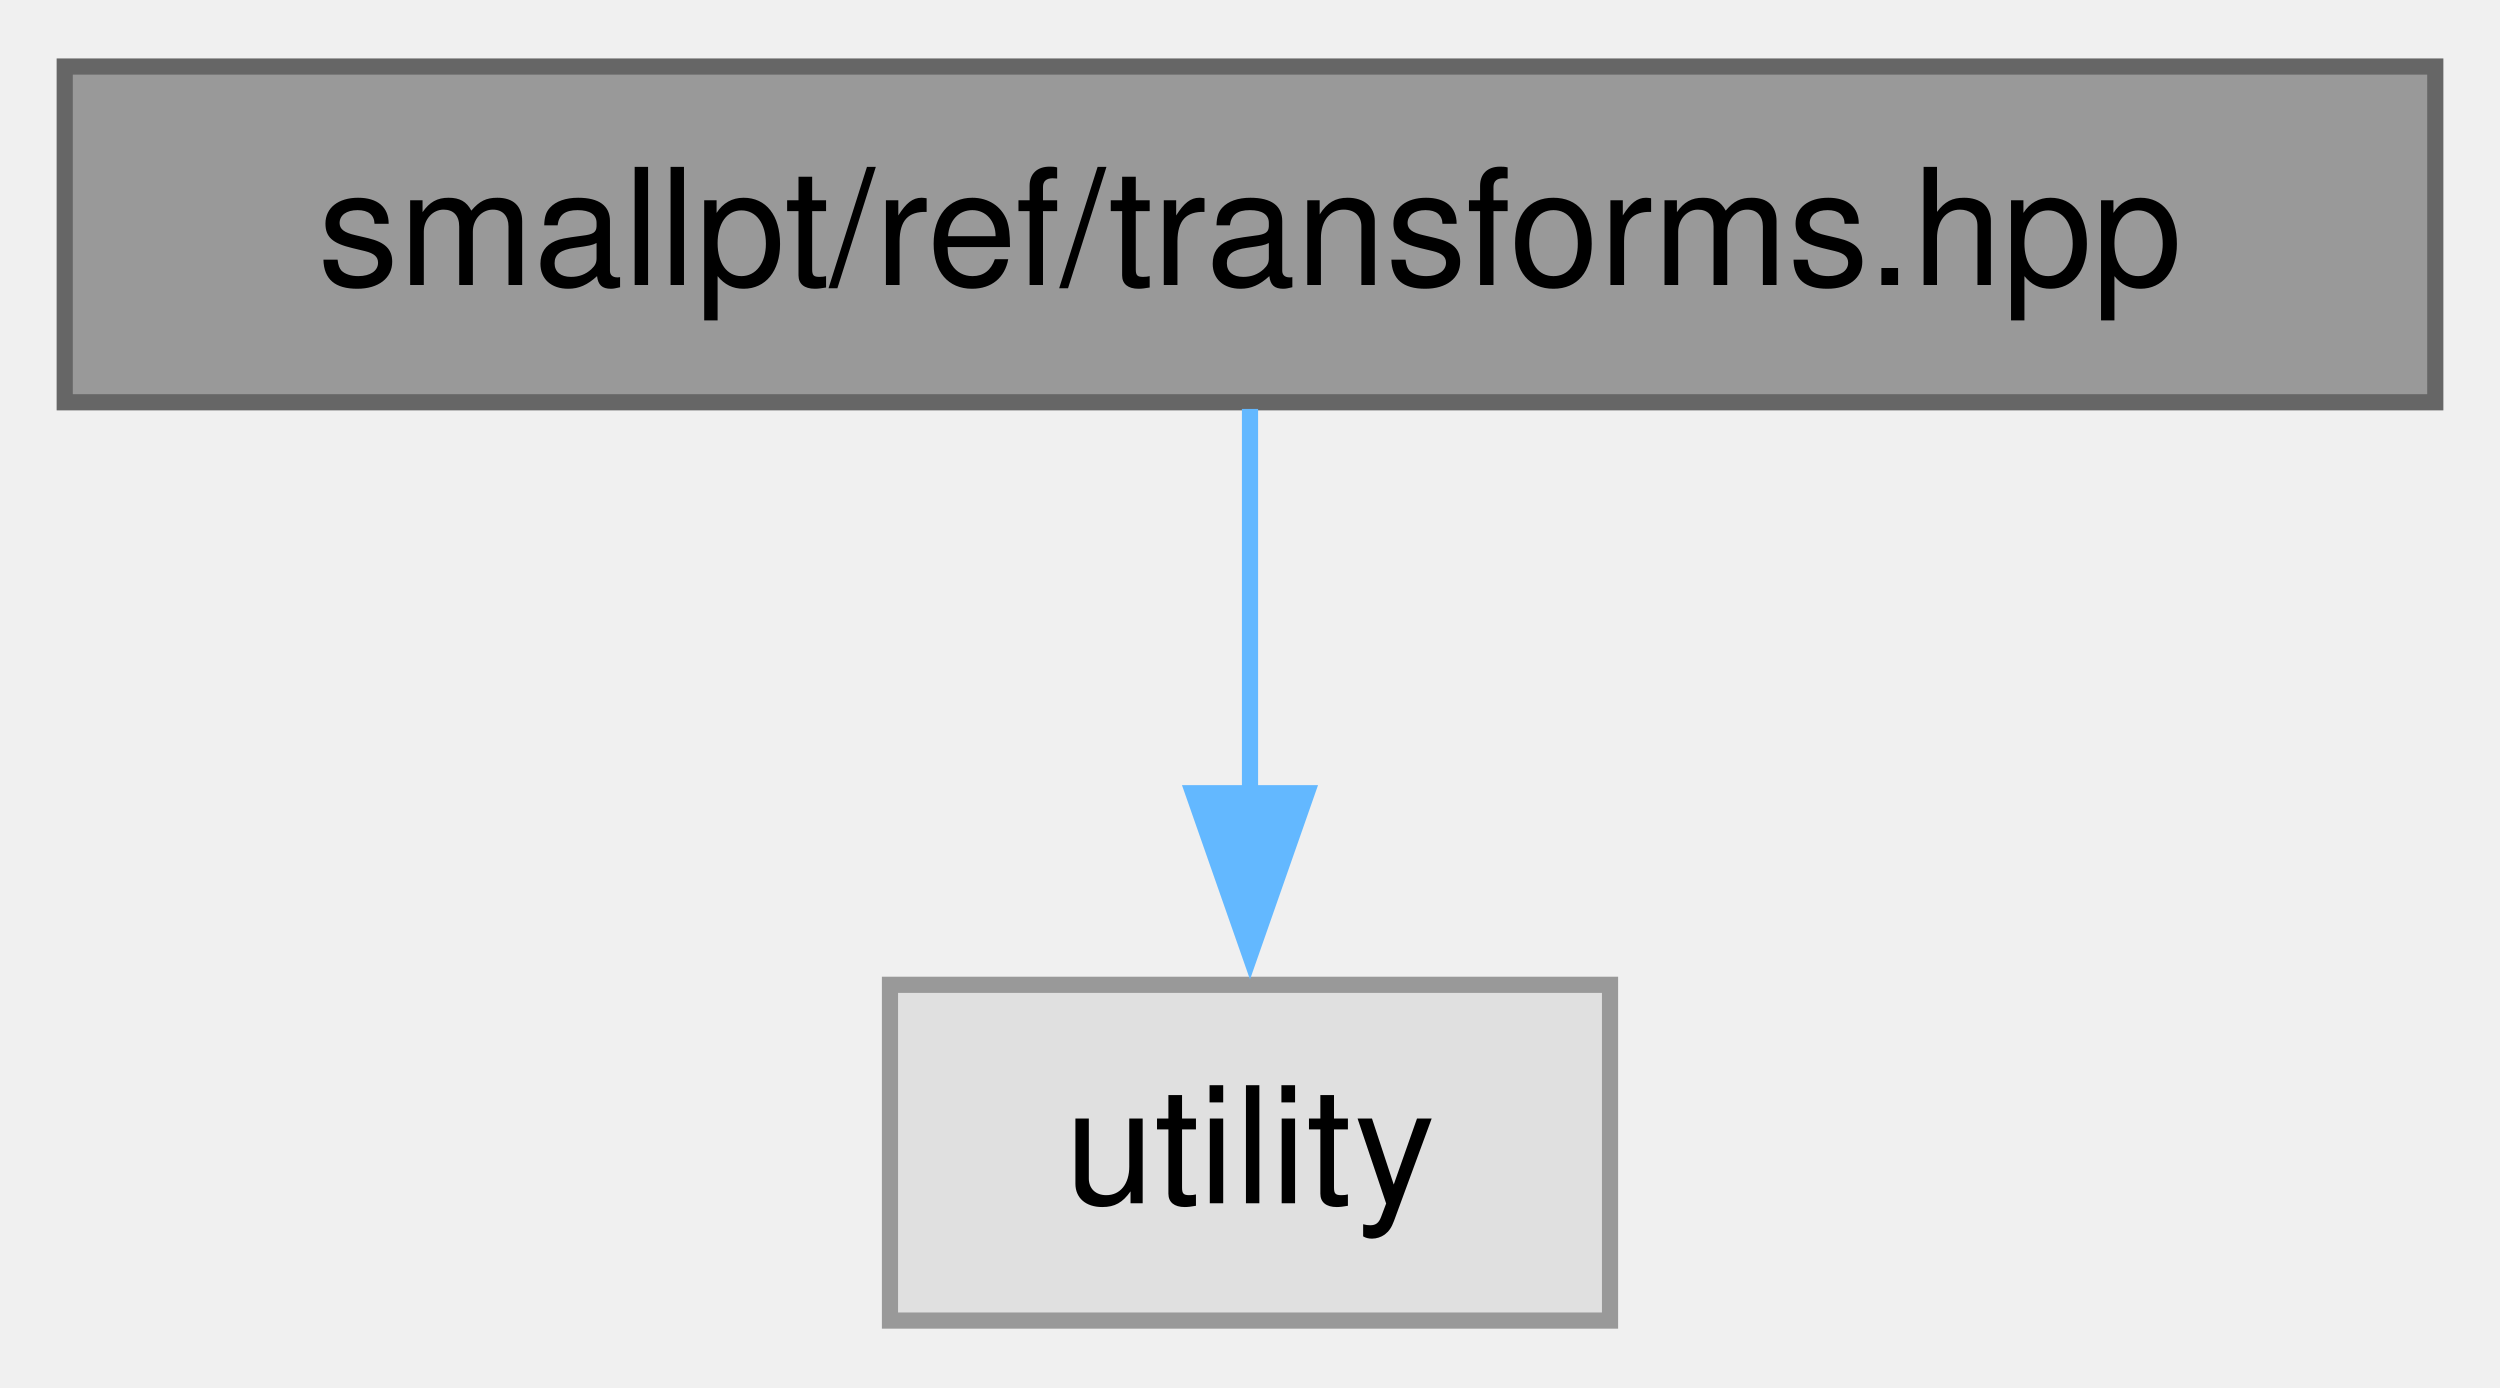
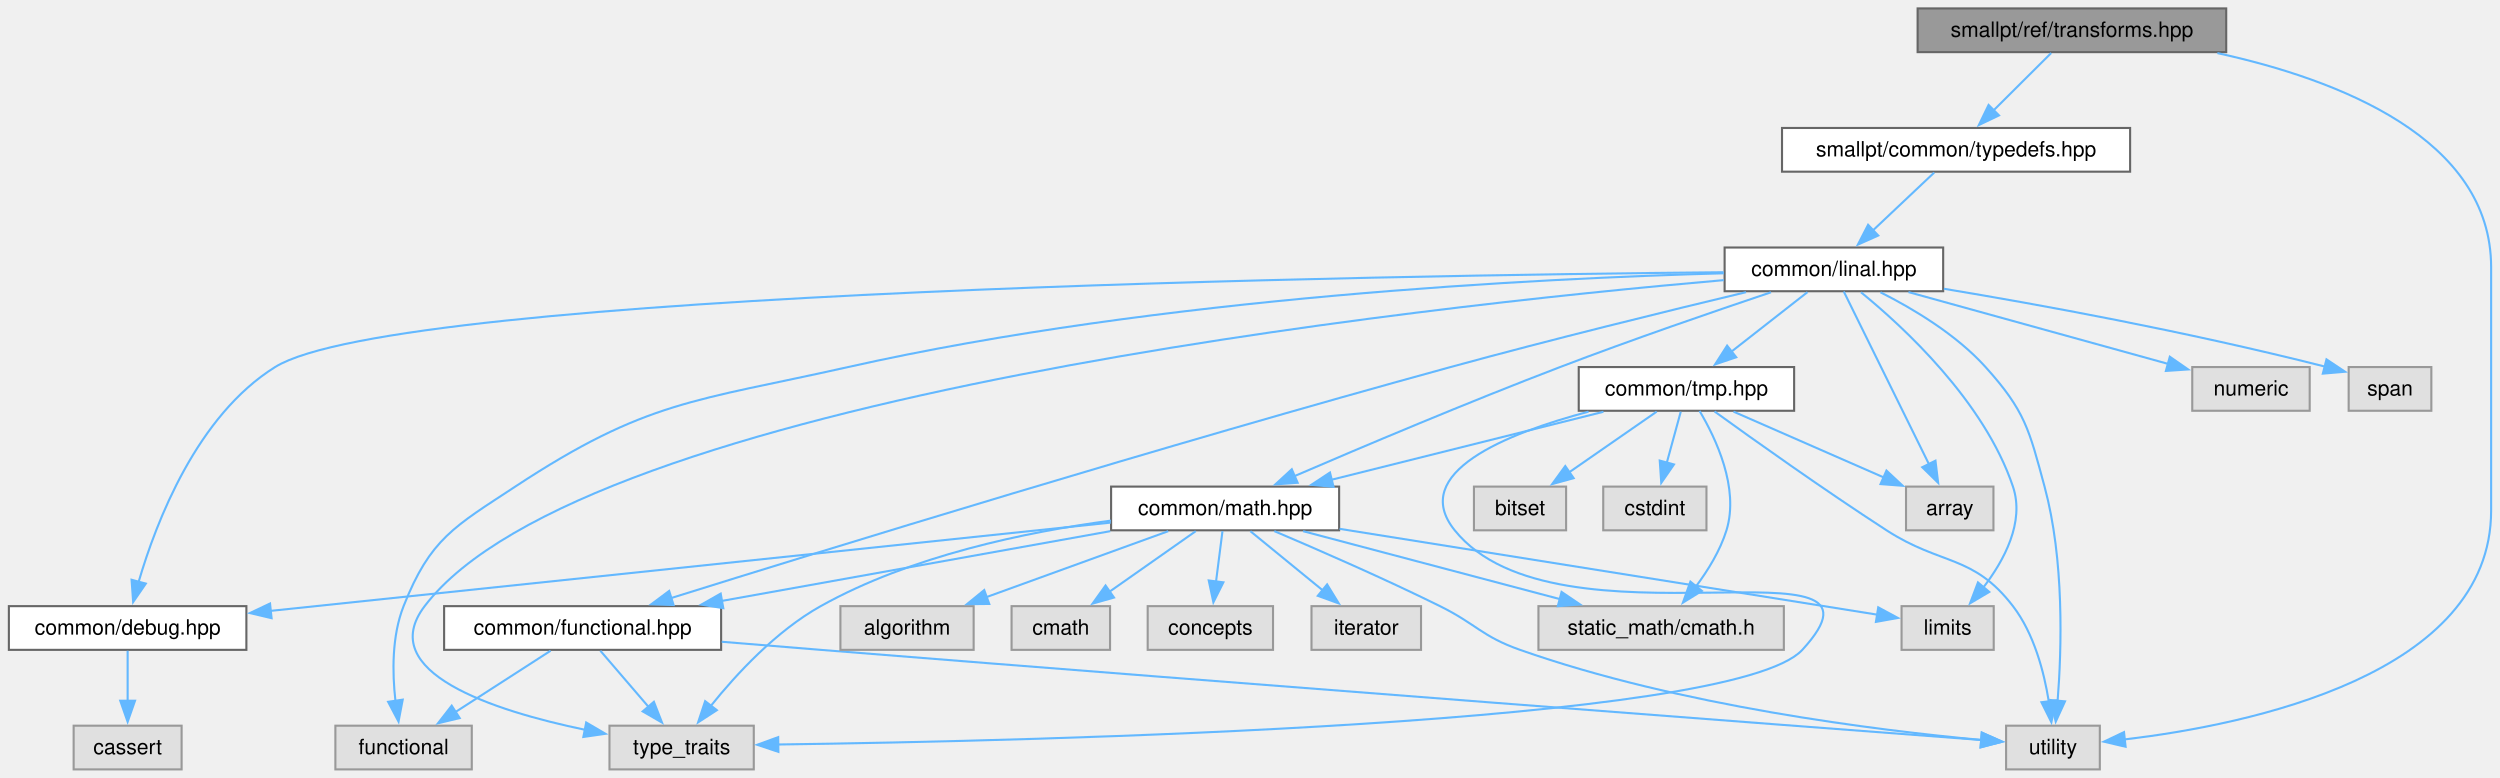
- <svg xmlns="http://www.w3.org/2000/svg" xmlns:xlink="http://www.w3.org/1999/xlink" width="155pt" height="86pt" viewBox="0.00 0.00 154.50 85.50">
-   <g id="graph0" class="graph" transform="scale(1 1) rotate(0) translate(4 81.5)">
+ <svg xmlns="http://www.w3.org/2000/svg" xmlns:xlink="http://www.w3.org/1999/xlink" width="1186pt" height="369pt" viewBox="0.00 0.00 1186.38 369.25">
+   <g id="graph0" class="graph" transform="scale(1 1) rotate(0) translate(4 365.25)">
    <g id="Node000001" class="node">
      <g id="a_Node000001">
        <a xlink:title="Coordinate transformations.">
-           <polygon fill="#999999" stroke="#666666" points="146.5,-77.5 0,-77.5 0,-56.75 146.5,-56.75 146.5,-77.5" />
-           <text text-anchor="middle" x="73.25" y="-64" font-family="Helvetica,sans-Serif" font-size="10.00">smallpt/ref/transforms.hpp</text>
+           <polygon fill="#999999" stroke="#666666" points="1052.62,-361.25 906.12,-361.25 906.12,-340.5 1052.62,-340.5 1052.62,-361.25" />
+           <text text-anchor="middle" x="979.38" y="-347.75" font-family="Helvetica,sans-Serif" font-size="10.00">smallpt/ref/transforms.hpp</text>
        </a>
      </g>
    </g>
    <g id="Node000002" class="node">
      <g id="a_Node000002">
-         <a xlink:title=" ">
-           <polygon fill="#e0e0e0" stroke="#999999" points="95.5,-20.75 51,-20.75 51,0 95.5,0 95.5,-20.75" />
-           <text text-anchor="middle" x="73.25" y="-7.25" font-family="Helvetica,sans-Serif" font-size="10.00">utility</text>
+         <a xlink:href="typedefs_8hpp_source.html" target="_top" xlink:title=" ">
+           <polygon fill="white" stroke="#666666" points="1007,-304.5 841.75,-304.5 841.75,-283.75 1007,-283.75 1007,-304.5" />
+           <text text-anchor="middle" x="924.38" y="-291" font-family="Helvetica,sans-Serif" font-size="10.00">smallpt/common/typedefs.hpp</text>
        </a>
      </g>
    </g>
    <g id="edge1_Node000001_Node000002" class="edge">
      <g id="a_edge1_Node000001_Node000002">
        <a xlink:title=" ">
-           <path fill="none" stroke="#63b8ff" d="M73.25,-56.34C73.25,-49.72 73.25,-40.72 73.25,-32.52" />
-           <polygon fill="#63b8ff" stroke="#63b8ff" points="76.75,-32.59 73.25,-22.59 69.75,-32.59 76.75,-32.59" />
+           <path fill="none" stroke="#63b8ff" d="M969.54,-340.09C961.96,-332.53 951.26,-321.89 942.18,-312.85" />
+           <polygon fill="#63b8ff" stroke="#63b8ff" points="944.75,-310.47 935.2,-305.9 939.81,-315.43 944.75,-310.47" />
+         </a>
+       </g>
+     </g>
+     <g id="Node000009" class="node">
+       <g id="a_Node000009">
+         <a xlink:title=" ">
+           <polygon fill="#e0e0e0" stroke="#999999" points="992.62,-20.75 948.12,-20.75 948.12,0 992.62,0 992.62,-20.75" />
+           <text text-anchor="middle" x="970.38" y="-7.25" font-family="Helvetica,sans-Serif" font-size="10.00">utility</text>
+         </a>
+       </g>
+     </g>
+     <g id="edge35_Node000001_Node000009" class="edge">
+       <g id="a_edge35_Node000001_Node000009">
+         <a xlink:title=" ">
+           <path fill="none" stroke="#63b8ff" d="M1048.42,-340.05C1105.89,-327.5 1178.38,-299.56 1178.38,-238.38 1178.38,-238.38 1178.38,-238.38 1178.38,-122.88 1178.38,-44.87 1063.34,-21.22 1004.36,-14.22" />
+           <polygon fill="#63b8ff" stroke="#63b8ff" points="1004.85,-10.75 994.54,-13.16 1004.1,-17.71 1004.85,-10.75" />
+         </a>
+       </g>
+     </g>
+     <g id="Node000003" class="node">
+       <g id="a_Node000003">
+         <a xlink:href="common_2linal_8hpp.html" target="_top" xlink:title="Legacy linear algebra functions.">
+           <polygon fill="white" stroke="#666666" points="918.25,-247.75 814.5,-247.75 814.5,-227 918.25,-227 918.25,-247.75" />
+           <text text-anchor="middle" x="866.38" y="-234.25" font-family="Helvetica,sans-Serif" font-size="10.00">common/linal.hpp</text>
+         </a>
+       </g>
+     </g>
+     <g id="edge2_Node000002_Node000003" class="edge">
+       <g id="a_edge2_Node000002_Node000003">
+         <a xlink:title=" ">
+           <path fill="none" stroke="#63b8ff" d="M914.01,-283.34C905.92,-275.71 894.49,-264.92 884.85,-255.82" />
+           <polygon fill="#63b8ff" stroke="#63b8ff" points="887.43,-253.44 877.76,-249.12 882.62,-258.53 887.43,-253.44" />
+         </a>
+       </g>
+     </g>
+     <g id="Node000004" class="node">
+       <g id="a_Node000004">
+         <a xlink:href="debug_8hpp.html" target="_top" xlink:title="Helper macros for debugging and compiler-specific attributes.">
+           <polygon fill="white" stroke="#666666" points="112.75,-77.5 0,-77.5 0,-56.75 112.75,-56.75 112.75,-77.5" />
+           <text text-anchor="middle" x="56.38" y="-64" font-family="Helvetica,sans-Serif" font-size="10.00">common/debug.hpp</text>
+         </a>
+       </g>
+     </g>
+     <g id="edge3_Node000003_Node000004" class="edge">
+       <g id="a_edge3_Node000003_Node000004">
+         <a xlink:title=" ">
+           <path fill="none" stroke="#63b8ff" d="M814,-236.02C654.87,-234.53 184.35,-227.11 126.38,-191 89.34,-167.93 69.99,-117.68 61.62,-89.1" />
+           <polygon fill="#63b8ff" stroke="#63b8ff" points="65,-88.19 59,-79.46 58.25,-90.03 65,-88.19" />
+         </a>
+       </g>
+     </g>
+     <g id="Node000006" class="node">
+       <g id="a_Node000006">
+         <a xlink:href="functional_8hpp.html" target="_top" xlink:title="Utilities for functional programming.">
+           <polygon fill="white" stroke="#666666" points="338.12,-77.5 206.62,-77.5 206.62,-56.75 338.12,-56.75 338.12,-77.5" />
+           <text text-anchor="middle" x="272.38" y="-64" font-family="Helvetica,sans-Serif" font-size="10.00">common/functional.hpp</text>
+         </a>
+       </g>
+     </g>
+     <g id="edge5_Node000003_Node000006" class="edge">
+       <g id="a_edge5_Node000003_Node000006">
+         <a xlink:title=" ">
+           <path fill="none" stroke="#63b8ff" d="M824.67,-226.55C787.69,-217.7 732.27,-204.11 684.38,-191 548.27,-153.76 388.51,-104.51 314.25,-81.3" />
+           <polygon fill="#63b8ff" stroke="#63b8ff" points="315.54,-78.04 304.95,-78.39 313.45,-84.72 315.54,-78.04" />
+         </a>
+       </g>
+     </g>
+     <g id="Node000007" class="node">
+       <g id="a_Node000007">
+         <a xlink:title=" ">
+           <polygon fill="#e0e0e0" stroke="#999999" points="219.75,-20.75 155,-20.75 155,0 219.75,0 219.75,-20.75" />
+           <text text-anchor="middle" x="187.38" y="-7.25" font-family="Helvetica,sans-Serif" font-size="10.00">functional</text>
+         </a>
+       </g>
+     </g>
+     <g id="edge29_Node000003_Node000007" class="edge">
+       <g id="a_edge29_Node000003_Node000007">
+         <a xlink:title=" ">
+           <path fill="none" stroke="#63b8ff" d="M814.12,-235.52C726.93,-233.16 546.72,-224.29 398.38,-191 325.57,-174.66 302.7,-175.28 240.38,-134.25 211.55,-115.27 200.04,-109.61 187.38,-77.5 181.76,-63.26 181.99,-45.91 183.51,-32.55" />
+           <polygon fill="#63b8ff" stroke="#63b8ff" points="186.96,-33.11 184.98,-22.7 180.04,-32.08 186.96,-33.11" />
+         </a>
+       </g>
+     </g>
+     <g id="Node000008" class="node">
+       <g id="a_Node000008">
+         <a xlink:title=" ">
+           <polygon fill="#e0e0e0" stroke="#999999" points="353.62,-20.75 285.12,-20.75 285.12,0 353.62,0 353.62,-20.75" />
+           <text text-anchor="middle" x="319.38" y="-7.25" font-family="Helvetica,sans-Serif" font-size="10.00">type_traits</text>
+         </a>
+       </g>
+     </g>
+     <g id="edge33_Node000003_Node000008" class="edge">
+       <g id="a_edge33_Node000003_Node000008">
+         <a xlink:title=" ">
+           <path fill="none" stroke="#63b8ff" d="M814.13,-232.27C670.06,-219.75 272.82,-176.66 197.38,-77.5 173.56,-46.19 229.76,-27.92 273.59,-18.79" />
+           <polygon fill="#63b8ff" stroke="#63b8ff" points="274.07,-22.27 283.21,-16.91 272.72,-15.4 274.07,-22.27" />
+         </a>
+       </g>
+     </g>
+     <g id="edge34_Node000003_Node000009" class="edge">
+       <g id="a_edge34_Node000003_Node000009">
+         <a xlink:title=" ">
+           <path fill="none" stroke="#63b8ff" d="M888.47,-226.5C904,-218.67 924.43,-206.48 938.38,-191 957.2,-170.11 959.03,-161.4 966.38,-134.25 975.78,-99.51 974.53,-57.23 972.58,-32.41" />
+           <polygon fill="#63b8ff" stroke="#63b8ff" points="976.09,-32.3 971.69,-22.66 969.12,-32.94 976.09,-32.3" />
+         </a>
+       </g>
+     </g>
+     <g id="Node000010" class="node">
+       <g id="a_Node000010">
+         <a xlink:href="math_8hpp.html" target="_top" xlink:title="Mathematical functions.">
+           <polygon fill="white" stroke="#666666" points="631.5,-134.25 523.25,-134.25 523.25,-113.5 631.5,-113.5 631.5,-134.25" />
+           <text text-anchor="middle" x="577.38" y="-120.75" font-family="Helvetica,sans-Serif" font-size="10.00">common/math.hpp</text>
+         </a>
+       </g>
+     </g>
+     <g id="edge9_Node000003_Node000010" class="edge">
+       <g id="a_edge9_Node000003_Node000010">
+         <a xlink:title=" ">
+           <path fill="none" stroke="#63b8ff" d="M836.51,-226.5C810.04,-217.62 770.43,-204.01 736.38,-191 692.41,-174.2 642.38,-153.05 610.38,-139.26" />
+           <polygon fill="#63b8ff" stroke="#63b8ff" points="611.81,-136.07 601.24,-135.31 609.03,-142.49 611.81,-136.07" />
+         </a>
+       </g>
+     </g>
+     <g id="Node000016" class="node">
+       <g id="a_Node000016">
+         <a xlink:title=" ">
+           <polygon fill="#e0e0e0" stroke="#999999" points="942.25,-77.5 898.5,-77.5 898.5,-56.75 942.25,-56.75 942.25,-77.5" />
+           <text text-anchor="middle" x="920.38" y="-64" font-family="Helvetica,sans-Serif" font-size="10.00">limits</text>
+         </a>
+       </g>
+     </g>
+     <g id="edge30_Node000003_Node000016" class="edge">
+       <g id="a_edge30_Node000003_Node000016">
+         <a xlink:title=" ">
+           <path fill="none" stroke="#63b8ff" d="M879.23,-226.5C899.44,-210.02 937.78,-174.7 951.38,-134.25 957.03,-117.42 947.23,-99.22 937.18,-86.18" />
+           <polygon fill="#63b8ff" stroke="#63b8ff" points="940.13,-84.25 931.02,-78.85 934.77,-88.76 940.13,-84.25" />
+         </a>
+       </g>
+     </g>
+     <g id="Node000017" class="node">
+       <g id="a_Node000017">
+         <a xlink:href="tmp_8hpp.html" target="_top" xlink:title="Template metaprogramming.">
+           <polygon fill="white" stroke="#666666" points="847.5,-191 745.25,-191 745.25,-170.25 847.5,-170.25 847.5,-191" />
+           <text text-anchor="middle" x="796.38" y="-177.5" font-family="Helvetica,sans-Serif" font-size="10.00">common/tmp.hpp</text>
+         </a>
+       </g>
+     </g>
+     <g id="edge20_Node000003_Node000017" class="edge">
+       <g id="a_edge20_Node000003_Node000017">
+         <a xlink:title=" ">
+           <path fill="none" stroke="#63b8ff" d="M853.86,-226.59C843.81,-218.72 829.46,-207.5 817.62,-198.24" />
+           <polygon fill="#63b8ff" stroke="#63b8ff" points="820.01,-195.66 809.97,-192.26 815.69,-201.18 820.01,-195.66" />
+         </a>
+       </g>
+     </g>
+     <g id="Node000018" class="node">
+       <g id="a_Node000018">
+         <a xlink:title=" ">
+           <polygon fill="#e0e0e0" stroke="#999999" points="942.12,-134.25 900.62,-134.25 900.62,-113.5 942.12,-113.5 942.12,-134.25" />
+           <text text-anchor="middle" x="921.38" y="-120.75" font-family="Helvetica,sans-Serif" font-size="10.00">array</text>
+         </a>
+       </g>
+     </g>
+     <g id="edge28_Node000003_Node000018" class="edge">
+       <g id="a_edge28_Node000003_Node000018">
+         <a xlink:title=" ">
+           <path fill="none" stroke="#63b8ff" d="M871.06,-226.87C879.99,-208.77 899.59,-169.03 911.52,-144.85" />
+           <polygon fill="#63b8ff" stroke="#63b8ff" points="914.59,-146.55 915.87,-136.03 908.31,-143.45 914.59,-146.55" />
+         </a>
+       </g>
+     </g>
+     <g id="Node000021" class="node">
+       <g id="a_Node000021">
+         <a xlink:title=" ">
+           <polygon fill="#e0e0e0" stroke="#999999" points="1092.25,-191 1036.5,-191 1036.5,-170.25 1092.25,-170.25 1092.25,-191" />
+           <text text-anchor="middle" x="1064.38" y="-177.5" font-family="Helvetica,sans-Serif" font-size="10.00">numeric</text>
+         </a>
+       </g>
+     </g>
+     <g id="edge31_Node000003_Node000021" class="edge">
+       <g id="a_edge31_Node000003_Node000021">
+         <a xlink:title=" ">
+           <path fill="none" stroke="#63b8ff" d="M901.77,-226.59C936.4,-217.01 989.03,-202.46 1024.97,-192.52" />
+           <polygon fill="#63b8ff" stroke="#63b8ff" points="1025.85,-195.91 1034.55,-189.87 1023.98,-189.16 1025.85,-195.91" />
+         </a>
+       </g>
+     </g>
+     <g id="Node000022" class="node">
+       <g id="a_Node000022">
+         <a xlink:title=" ">
+           <polygon fill="#e0e0e0" stroke="#999999" points="1150,-191 1110.75,-191 1110.75,-170.25 1150,-170.25 1150,-191" />
+           <text text-anchor="middle" x="1130.38" y="-177.5" font-family="Helvetica,sans-Serif" font-size="10.00">span</text>
+         </a>
+       </g>
+     </g>
+     <g id="edge32_Node000003_Node000022" class="edge">
+       <g id="a_edge32_Node000003_Node000022">
+         <a xlink:title=" ">
+           <path fill="none" stroke="#63b8ff" d="M918.59,-228.17C964.05,-220.61 1031.88,-208.32 1099.63,-191.19" />
+           <polygon fill="#63b8ff" stroke="#63b8ff" points="1100.22,-194.66 1109.03,-188.78 1098.48,-187.88 1100.22,-194.66" />
+         </a>
+       </g>
+     </g>
+     <g id="Node000005" class="node">
+       <g id="a_Node000005">
+         <a xlink:title=" ">
+           <polygon fill="#e0e0e0" stroke="#999999" points="82,-20.75 30.75,-20.75 30.75,0 82,0 82,-20.75" />
+           <text text-anchor="middle" x="56.38" y="-7.25" font-family="Helvetica,sans-Serif" font-size="10.00">cassert</text>
+         </a>
+       </g>
+     </g>
+     <g id="edge4_Node000004_Node000005" class="edge">
+       <g id="a_edge4_Node000004_Node000005">
+         <a xlink:title=" ">
+           <path fill="none" stroke="#63b8ff" d="M56.38,-56.34C56.38,-49.72 56.38,-40.72 56.38,-32.52" />
+           <polygon fill="#63b8ff" stroke="#63b8ff" points="59.88,-32.59 56.38,-22.59 52.88,-32.59 59.88,-32.59" />
+         </a>
+       </g>
+     </g>
+     <g id="edge6_Node000006_Node000007" class="edge">
+       <g id="a_edge6_Node000006_Node000007">
+         <a xlink:title=" ">
+           <path fill="none" stroke="#63b8ff" d="M257.18,-56.34C244.61,-48.24 226.51,-36.58 211.89,-27.17" />
+           <polygon fill="#63b8ff" stroke="#63b8ff" points="214.01,-24.37 203.71,-21.9 210.22,-30.26 214.01,-24.37" />
+         </a>
+       </g>
+     </g>
+     <g id="edge7_Node000006_Node000008" class="edge">
+       <g id="a_edge7_Node000006_Node000008">
+         <a xlink:title=" ">
+           <path fill="none" stroke="#63b8ff" d="M280.78,-56.34C287.13,-48.94 296.03,-38.57 303.68,-29.66" />
+           <polygon fill="#63b8ff" stroke="#63b8ff" points="306.2,-32.09 310.06,-22.23 300.89,-27.53 306.2,-32.09" />
+         </a>
+       </g>
+     </g>
+     <g id="edge8_Node000006_Node000009" class="edge">
+       <g id="a_edge8_Node000006_Node000009">
+         <a xlink:title=" ">
+           <path fill="none" stroke="#63b8ff" d="M338.4,-60.59C353.81,-59.31 370.17,-57.97 385.38,-56.75 594.82,-39.94 846.54,-20.76 936.43,-13.94" />
+           <polygon fill="#63b8ff" stroke="#63b8ff" points="936.57,-17.44 946.28,-13.2 936.04,-10.46 936.57,-17.44" />
+         </a>
+       </g>
+     </g>
+     <g id="edge10_Node000010_Node000004" class="edge">
+       <g id="a_edge10_Node000010_Node000004">
+         <a xlink:title=" ">
+           <path fill="none" stroke="#63b8ff" d="M523.09,-117.17C427.38,-107.11 228.87,-86.25 124.26,-75.26" />
+           <polygon fill="#63b8ff" stroke="#63b8ff" points="124.71,-71.79 114.4,-74.22 123.98,-78.75 124.71,-71.79" />
+         </a>
+       </g>
+     </g>
+     <g id="edge11_Node000010_Node000006" class="edge">
+       <g id="a_edge11_Node000010_Node000006">
+         <a xlink:title=" ">
+           <path fill="none" stroke="#63b8ff" d="M522.85,-113.09C471.15,-103.81 393.4,-89.85 338.26,-79.95" />
+           <polygon fill="#63b8ff" stroke="#63b8ff" points="339.15,-76.56 328.69,-78.23 337.92,-83.45 339.15,-76.56" />
+         </a>
+       </g>
+     </g>
+     <g id="edge18_Node000010_Node000008" class="edge">
+       <g id="a_edge18_Node000010_Node000008">
+         <a xlink:title=" ">
+           <path fill="none" stroke="#63b8ff" d="M523.17,-118.11C483.04,-112.74 428.14,-101.38 385.38,-77.5 364.23,-65.7 345.3,-45.17 333.2,-30.11" />
+           <polygon fill="#63b8ff" stroke="#63b8ff" points="336.08,-28.12 327.2,-22.35 330.54,-32.4 336.08,-28.12" />
+         </a>
+       </g>
+     </g>
+     <g id="edge19_Node000010_Node000009" class="edge">
+       <g id="a_edge19_Node000010_Node000009">
+         <a xlink:title=" ">
+           <path fill="none" stroke="#63b8ff" d="M600.71,-113.13C621.55,-104.28 652.79,-90.64 679.38,-77.5 696.62,-68.97 699.23,-63.14 717.38,-56.75 793,-30.11 887.11,-18.51 936.49,-13.97" />
+           <polygon fill="#63b8ff" stroke="#63b8ff" points="936.6,-17.47 946.25,-13.11 935.99,-10.5 936.6,-17.47" />
+         </a>
+       </g>
+     </g>
+     <g id="Node000011" class="node">
+       <g id="a_Node000011">
+         <a xlink:title=" ">
+           <polygon fill="#e0e0e0" stroke="#999999" points="842.62,-77.5 726.12,-77.5 726.12,-56.75 842.62,-56.75 842.62,-77.5" />
+           <text text-anchor="middle" x="784.38" y="-64" font-family="Helvetica,sans-Serif" font-size="10.00">static_math/cmath.h</text>
+         </a>
+       </g>
+     </g>
+     <g id="edge12_Node000010_Node000011" class="edge">
+       <g id="a_edge12_Node000010_Node000011">
+         <a xlink:title=" ">
+           <path fill="none" stroke="#63b8ff" d="M614.38,-113.09C648.42,-104.08 699.1,-90.68 736.27,-80.85" />
+           <polygon fill="#63b8ff" stroke="#63b8ff" points="737.1,-84.25 745.88,-78.31 735.31,-77.48 737.1,-84.25" />
+         </a>
+       </g>
+     </g>
+     <g id="Node000012" class="node">
+       <g id="a_Node000012">
+         <a xlink:title=" ">
+           <polygon fill="#e0e0e0" stroke="#999999" points="458,-77.5 394.75,-77.5 394.75,-56.75 458,-56.75 458,-77.5" />
+           <text text-anchor="middle" x="426.38" y="-64" font-family="Helvetica,sans-Serif" font-size="10.00">algorithm</text>
+         </a>
+       </g>
+     </g>
+     <g id="edge13_Node000010_Node000012" class="edge">
+       <g id="a_edge13_Node000010_Node000012">
+         <a xlink:title=" ">
+           <path fill="none" stroke="#63b8ff" d="M550.38,-113.09C526.3,-104.36 490.8,-91.48 463.95,-81.75" />
+           <polygon fill="#63b8ff" stroke="#63b8ff" points="465.41,-78.55 454.81,-78.44 463.02,-85.14 465.41,-78.55" />
+         </a>
+       </g>
+     </g>
+     <g id="Node000013" class="node">
+       <g id="a_Node000013">
+         <a xlink:title=" ">
+           <polygon fill="#e0e0e0" stroke="#999999" points="522.75,-77.5 476,-77.5 476,-56.75 522.75,-56.75 522.75,-77.5" />
+           <text text-anchor="middle" x="499.38" y="-64" font-family="Helvetica,sans-Serif" font-size="10.00">cmath</text>
+         </a>
+       </g>
+     </g>
+     <g id="edge14_Node000010_Node000013" class="edge">
+       <g id="a_edge14_Node000010_Node000013">
+         <a xlink:title=" ">
+           <path fill="none" stroke="#63b8ff" d="M563.43,-113.09C552.01,-105.07 535.61,-93.56 522.26,-84.19" />
+           <polygon fill="#63b8ff" stroke="#63b8ff" points="524.63,-81.58 514.44,-78.7 520.61,-87.31 524.63,-81.58" />
+         </a>
+       </g>
+     </g>
+     <g id="Node000014" class="node">
+       <g id="a_Node000014">
+         <a xlink:title=" ">
+           <polygon fill="#e0e0e0" stroke="#999999" points="600.12,-77.5 540.62,-77.5 540.62,-56.75 600.12,-56.75 600.12,-77.5" />
+           <text text-anchor="middle" x="570.38" y="-64" font-family="Helvetica,sans-Serif" font-size="10.00">concepts</text>
+         </a>
+       </g>
+     </g>
+     <g id="edge15_Node000010_Node000014" class="edge">
+       <g id="a_edge15_Node000010_Node000014">
+         <a xlink:title=" ">
+           <path fill="none" stroke="#63b8ff" d="M576.12,-113.09C575.27,-106.39 574.1,-97.26 573.04,-88.98" />
+           <polygon fill="#63b8ff" stroke="#63b8ff" points="576.55,-88.81 571.81,-79.33 569.6,-89.69 576.55,-88.81" />
+         </a>
+       </g>
+     </g>
+     <g id="Node000015" class="node">
+       <g id="a_Node000015">
+         <a xlink:title=" ">
+           <polygon fill="#e0e0e0" stroke="#999999" points="670.38,-77.5 618.38,-77.5 618.38,-56.75 670.38,-56.75 670.38,-77.5" />
+           <text text-anchor="middle" x="644.38" y="-64" font-family="Helvetica,sans-Serif" font-size="10.00">iterator</text>
+         </a>
+       </g>
+     </g>
+     <g id="edge16_Node000010_Node000015" class="edge">
+       <g id="a_edge16_Node000010_Node000015">
+         <a xlink:title=" ">
+           <path fill="none" stroke="#63b8ff" d="M589.35,-113.09C598.88,-105.3 612.44,-94.22 623.71,-85.01" />
+           <polygon fill="#63b8ff" stroke="#63b8ff" points="625.8,-87.82 631.33,-78.79 621.37,-82.4 625.8,-87.82" />
+         </a>
+       </g>
+     </g>
+     <g id="edge17_Node000010_Node000016" class="edge">
+       <g id="a_edge17_Node000010_Node000016">
+         <a xlink:title=" ">
+           <path fill="none" stroke="#63b8ff" d="M631.72,-114.2C703.47,-102.75 827.63,-82.93 886.95,-73.46" />
+           <polygon fill="#63b8ff" stroke="#63b8ff" points="887.43,-76.93 896.75,-71.9 886.32,-70.02 887.43,-76.93" />
+         </a>
+       </g>
+     </g>
+     <g id="edge24_Node000017_Node000008" class="edge">
+       <g id="a_edge24_Node000017_Node000008">
+         <a xlink:title=" ">
+           <path fill="none" stroke="#63b8ff" d="M749.9,-169.83C710.78,-159.44 664.43,-140.75 686.38,-113.5 735.02,-53.1 903.83,-113.87 851.38,-56.75 818.77,-21.24 487.82,-13.48 364.96,-11.82" />
+           <polygon fill="#63b8ff" stroke="#63b8ff" points="365.3,-8.32 355.25,-11.69 365.21,-15.32 365.3,-8.32" />
+         </a>
+       </g>
+     </g>
+     <g id="edge25_Node000017_Node000009" class="edge">
+       <g id="a_edge25_Node000017_Node000009">
+         <a xlink:title=" ">
+           <path fill="none" stroke="#63b8ff" d="M809.71,-169.92C827.91,-156.76 861.68,-132.71 891.38,-113.5 917.49,-96.61 932.43,-102.16 951.38,-77.5 961.4,-64.45 966.14,-46.28 968.38,-32.3" />
+           <polygon fill="#63b8ff" stroke="#63b8ff" points="971.85,-32.75 969.62,-22.39 964.9,-31.88 971.85,-32.75" />
+         </a>
+       </g>
+     </g>
+     <g id="edge27_Node000017_Node000010" class="edge">
+       <g id="a_edge27_Node000017_Node000010">
+         <a xlink:title=" ">
+           <path fill="none" stroke="#63b8ff" d="M756.97,-169.77C720.8,-160.73 667.03,-147.29 627.75,-137.47" />
+           <polygon fill="#63b8ff" stroke="#63b8ff" points="628.85,-134.14 618.3,-135.11 627.15,-140.93 628.85,-134.14" />
+         </a>
+       </g>
+     </g>
+     <g id="edge26_Node000017_Node000011" class="edge">
+       <g id="a_edge26_Node000017_Node000011">
+         <a xlink:title=" ">
+           <path fill="none" stroke="#63b8ff" d="M802.6,-170.17C810.27,-157.31 821.58,-133.59 815.38,-113.5 812.4,-103.89 806.62,-94.49 800.84,-86.77" />
+           <polygon fill="#63b8ff" stroke="#63b8ff" points="803.71,-84.74 794.7,-79.17 798.26,-89.14 803.71,-84.74" />
+         </a>
+       </g>
+     </g>
+     <g id="edge21_Node000017_Node000018" class="edge">
+       <g id="a_edge21_Node000017_Node000018">
+         <a xlink:title=" ">
+           <path fill="none" stroke="#63b8ff" d="M818.72,-169.84C838.64,-161.11 867.98,-148.26 890.2,-138.53" />
+           <polygon fill="#63b8ff" stroke="#63b8ff" points="891.33,-141.86 899.08,-134.64 888.52,-135.45 891.33,-141.86" />
+         </a>
+       </g>
+     </g>
+     <g id="Node000019" class="node">
+       <g id="a_Node000019">
+         <a xlink:title=" ">
+           <polygon fill="#e0e0e0" stroke="#999999" points="739.25,-134.25 695.5,-134.25 695.5,-113.5 739.25,-113.5 739.25,-134.25" />
+           <text text-anchor="middle" x="717.38" y="-120.75" font-family="Helvetica,sans-Serif" font-size="10.00">bitset</text>
+         </a>
+       </g>
+     </g>
+     <g id="edge22_Node000017_Node000019" class="edge">
+       <g id="a_edge22_Node000017_Node000019">
+         <a xlink:title=" ">
+           <path fill="none" stroke="#63b8ff" d="M782.25,-169.84C770.68,-161.82 754.07,-150.31 740.56,-140.94" />
+           <polygon fill="#63b8ff" stroke="#63b8ff" points="742.83,-138.26 732.62,-135.44 738.85,-144.01 742.83,-138.26" />
+         </a>
+       </g>
+     </g>
+     <g id="Node000020" class="node">
+       <g id="a_Node000020">
+         <a xlink:title=" ">
+           <polygon fill="#e0e0e0" stroke="#999999" points="805.88,-134.25 756.88,-134.25 756.88,-113.5 805.88,-113.5 805.88,-134.25" />
+           <text text-anchor="middle" x="781.38" y="-120.75" font-family="Helvetica,sans-Serif" font-size="10.00">cstdint</text>
+         </a>
+       </g>
+     </g>
+     <g id="edge23_Node000017_Node000020" class="edge">
+       <g id="a_edge23_Node000017_Node000020">
+         <a xlink:title=" ">
+           <path fill="none" stroke="#63b8ff" d="M793.69,-169.84C791.84,-163.06 789.3,-153.8 787.01,-145.44" />
+           <polygon fill="#63b8ff" stroke="#63b8ff" points="790.45,-144.76 784.43,-136.04 783.7,-146.61 790.45,-144.76" />
        </a>
      </g>
    </g>
  </g>
</svg>
